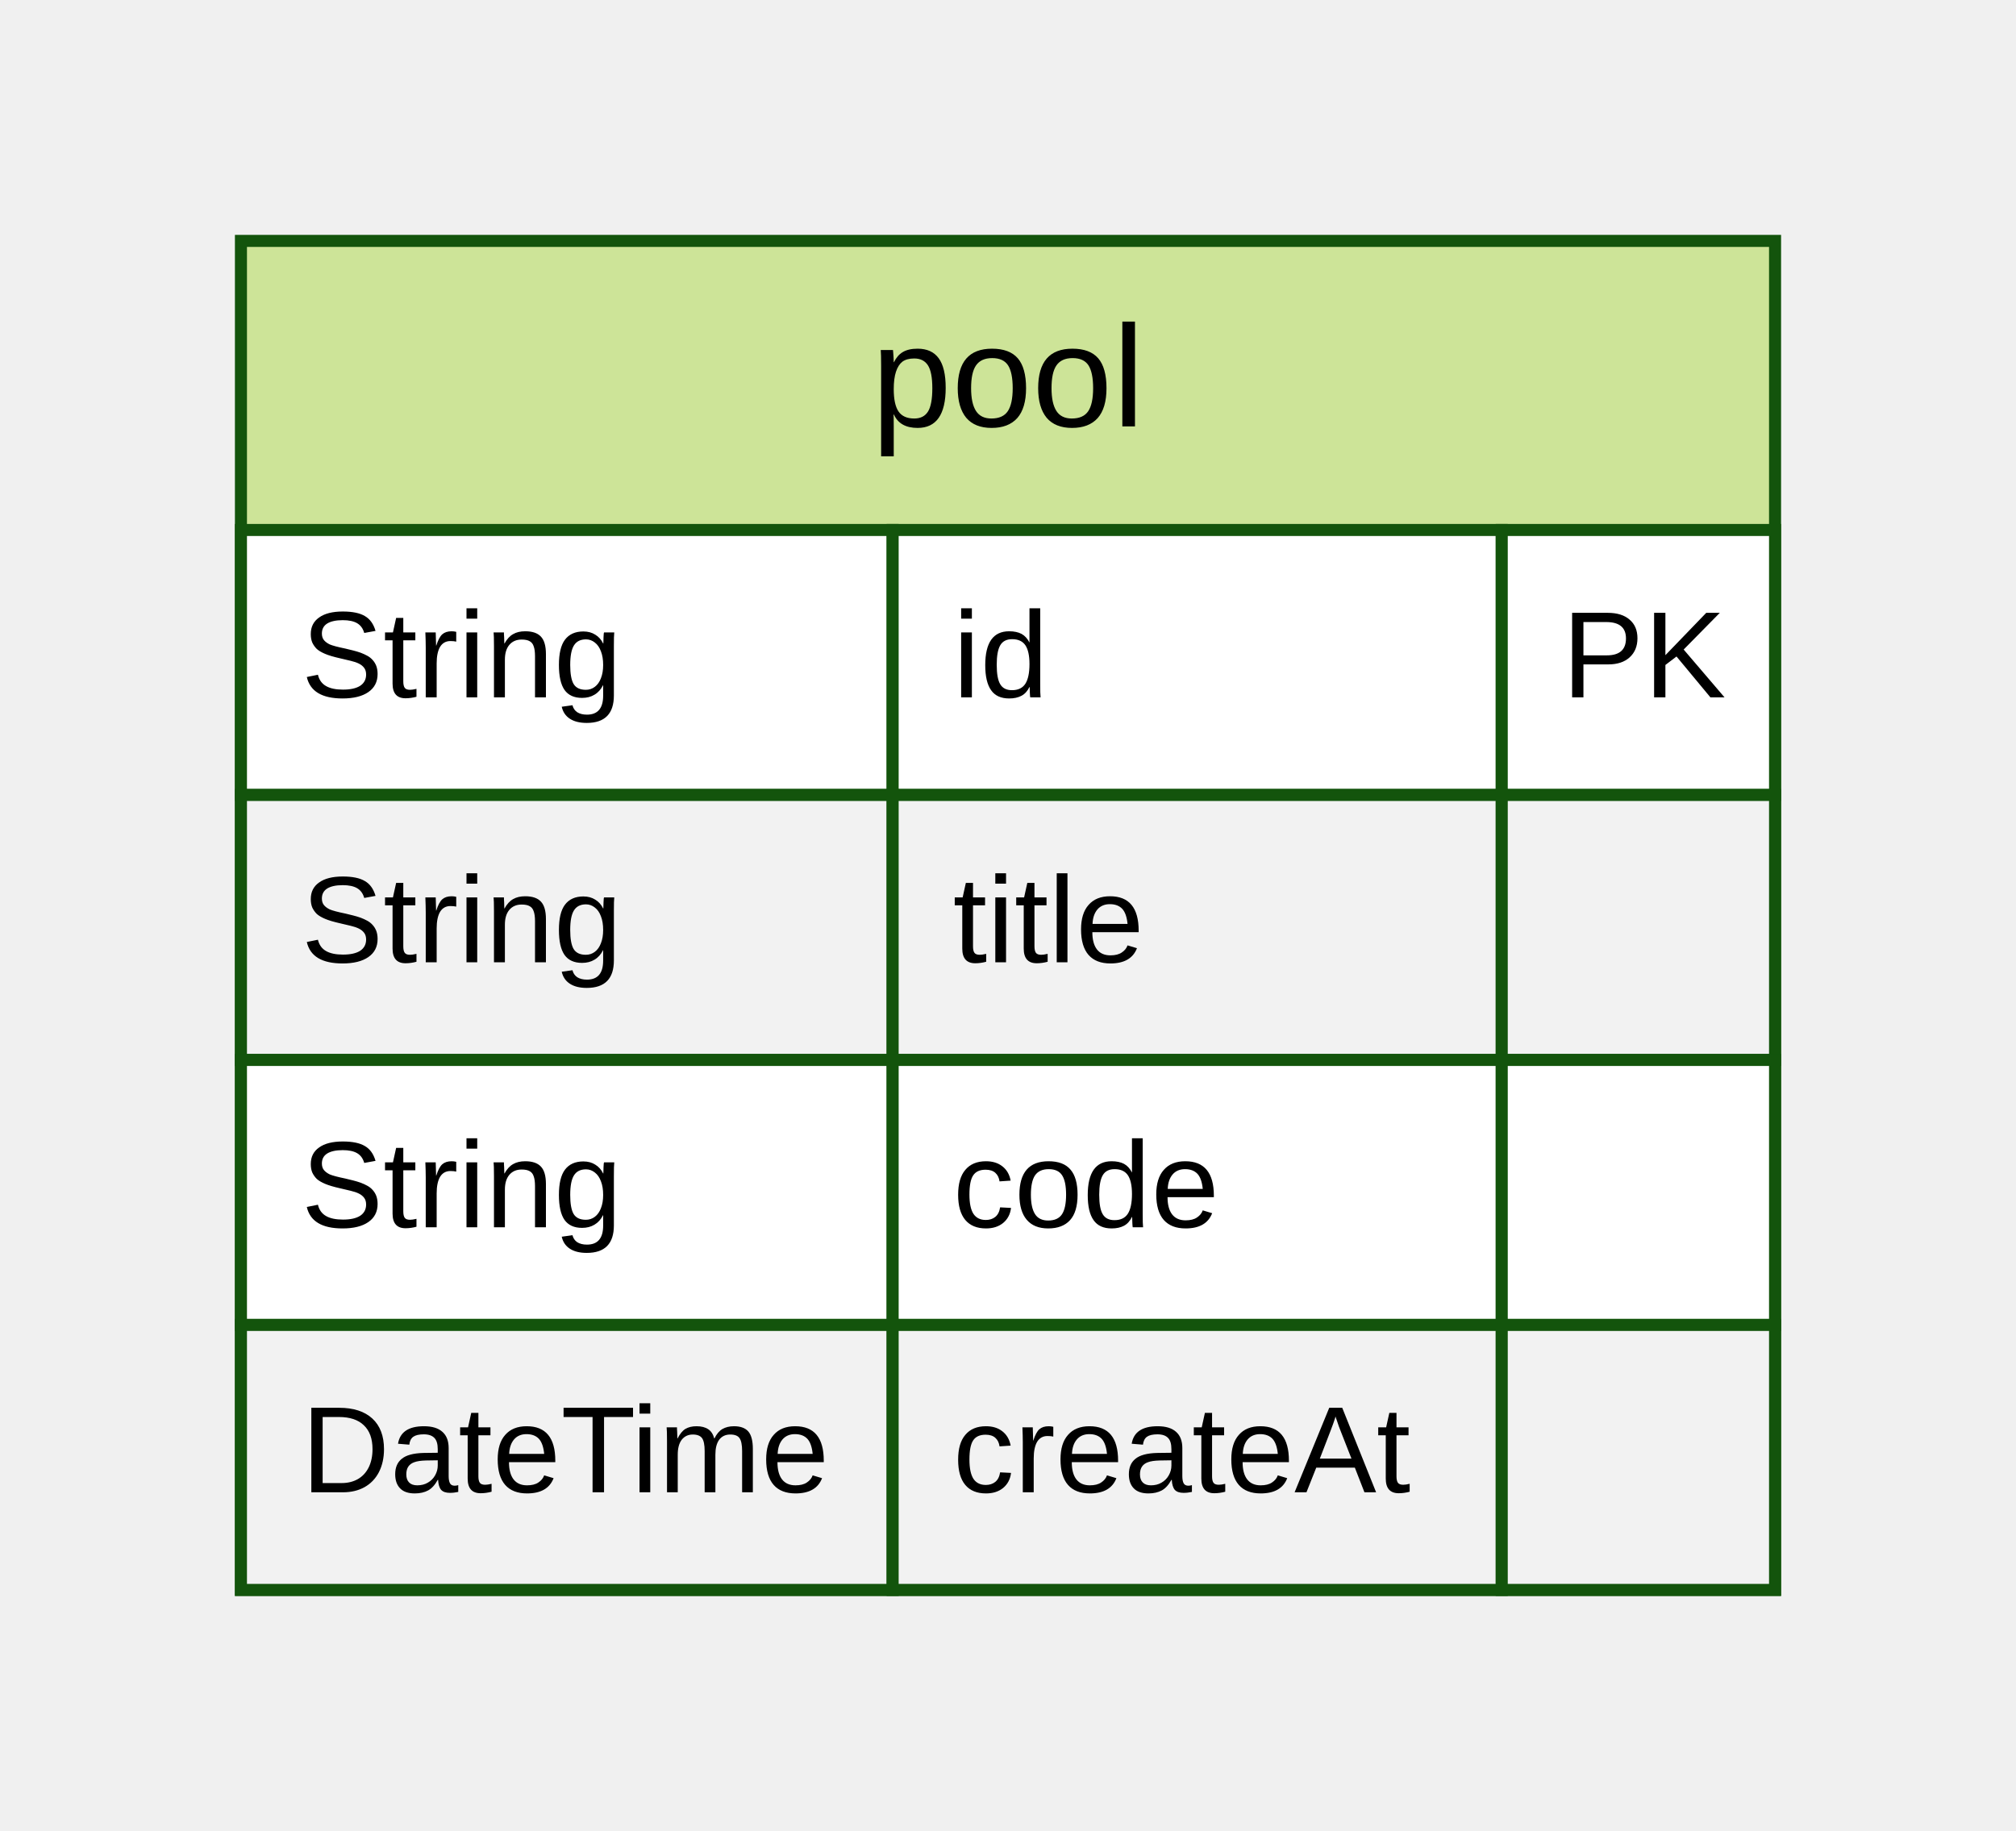
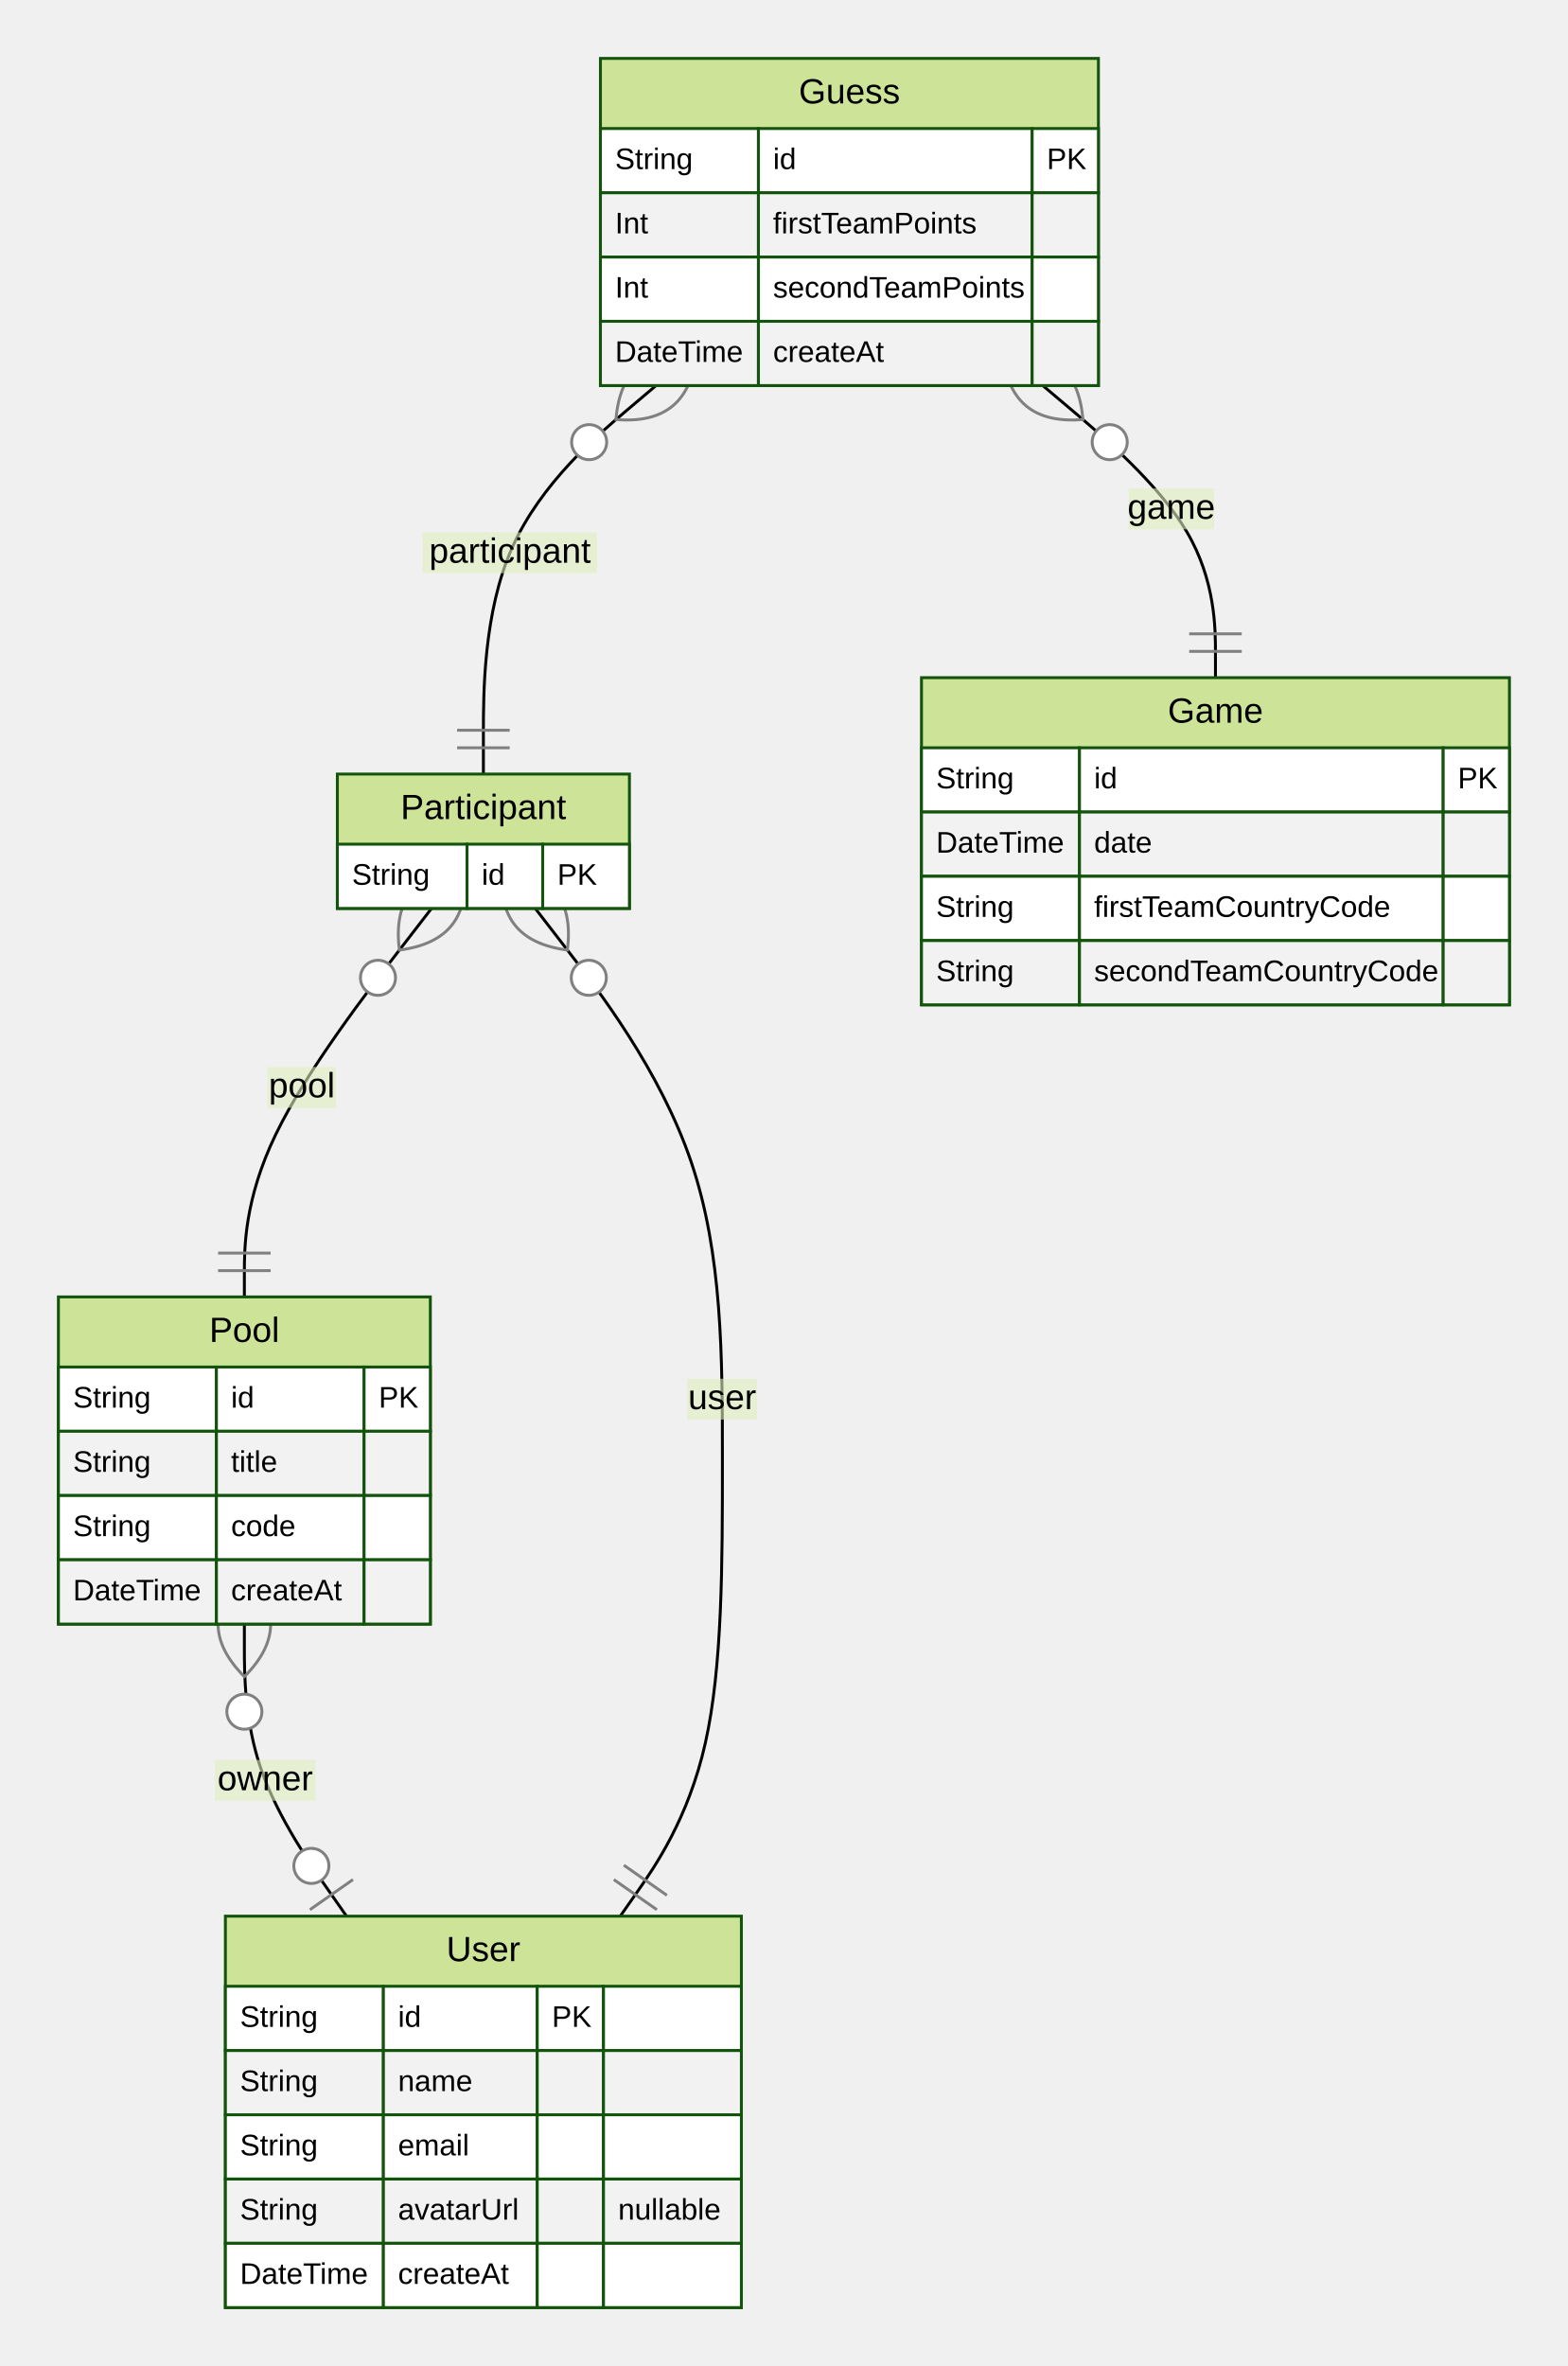
- <svg xmlns="http://www.w3.org/2000/svg" aria-labelledby="chart-title-mermaid-0 chart-desc-mermaid-0" role="img" viewBox="0 0 167.344 152" style="max-width: 167.344px; background-color: white;" width="100%" id="mermaid-0">
+ <svg xmlns="http://www.w3.org/2000/svg" aria-labelledby="chart-title-mermaid-0 chart-desc-mermaid-0" role="img" viewBox="0 0 536.82 810" style="max-width: 536.82px; background-color: white;" width="100%" id="mermaid-0">
  <style>#mermaid-0 {font-family:"trebuchet ms",verdana,arial,sans-serif;font-size:16px;fill:#000000;}#mermaid-0 .error-icon{fill:#552222;}#mermaid-0 .error-text{fill:#552222;stroke:#552222;}#mermaid-0 .edge-thickness-normal{stroke-width:2px;}#mermaid-0 .edge-thickness-thick{stroke-width:3.5px;}#mermaid-0 .edge-pattern-solid{stroke-dasharray:0;}#mermaid-0 .edge-pattern-dashed{stroke-dasharray:3;}#mermaid-0 .edge-pattern-dotted{stroke-dasharray:2;}#mermaid-0 .marker{fill:#000000;stroke:#000000;}#mermaid-0 .marker.cross{stroke:#000000;}#mermaid-0 svg{font-family:"trebuchet ms",verdana,arial,sans-serif;font-size:16px;}#mermaid-0 .entityBox{fill:#cde498;stroke:#13540c;}#mermaid-0 .attributeBoxOdd{fill:#ffffff;stroke:#13540c;}#mermaid-0 .attributeBoxEven{fill:#f2f2f2;stroke:#13540c;}#mermaid-0 .relationshipLabelBox{fill:hsl(78.158, 58.462%, 84.51%);opacity:0.7;background-color:hsl(78.158, 58.462%, 84.51%);}#mermaid-0 .relationshipLabelBox rect{opacity:0.5;}#mermaid-0 .relationshipLine{stroke:#000000;}#mermaid-0 :root{--mermaid-font-family:"trebuchet ms",verdana,arial,sans-serif;}</style>
  <g />
  <defs>
    <marker orient="auto" markerHeight="18" markerWidth="18" refY="9" refX="0" id="ONLY_ONE_START">
      <path d="M9,0 L9,18 M15,0 L15,18" fill="none" stroke="gray" />
    </marker>
  </defs>
  <defs>
    <marker orient="auto" markerHeight="18" markerWidth="18" refY="9" refX="18" id="ONLY_ONE_END">
      <path d="M3,0 L3,18 M9,0 L9,18" fill="none" stroke="gray" />
    </marker>
  </defs>
  <defs>
    <marker orient="auto" markerHeight="18" markerWidth="30" refY="9" refX="0" id="ZERO_OR_ONE_START">
      <circle r="6" cy="9" cx="21" fill="white" stroke="gray" />
      <path d="M9,0 L9,18" fill="none" stroke="gray" />
    </marker>
  </defs>
  <defs>
    <marker orient="auto" markerHeight="18" markerWidth="30" refY="9" refX="30" id="ZERO_OR_ONE_END">
      <circle r="6" cy="9" cx="9" fill="white" stroke="gray" />
      <path d="M21,0 L21,18" fill="none" stroke="gray" />
    </marker>
  </defs>
  <defs>
    <marker orient="auto" markerHeight="36" markerWidth="45" refY="18" refX="18" id="ONE_OR_MORE_START">
      <path d="M0,18 Q 18,0 36,18 Q 18,36 0,18 M42,9 L42,27" fill="none" stroke="gray" />
    </marker>
  </defs>
  <defs>
    <marker orient="auto" markerHeight="36" markerWidth="45" refY="18" refX="27" id="ONE_OR_MORE_END">
      <path d="M3,9 L3,27 M9,18 Q27,0 45,18 Q27,36 9,18" fill="none" stroke="gray" />
    </marker>
  </defs>
  <defs>
    <marker orient="auto" markerHeight="36" markerWidth="57" refY="18" refX="18" id="ZERO_OR_MORE_START">
      <circle r="6" cy="18" cx="48" fill="white" stroke="gray" />
      <path d="M0,18 Q18,0 36,18 Q18,36 0,18" fill="none" stroke="gray" />
    </marker>
  </defs>
  <defs>
    <marker orient="auto" markerHeight="36" markerWidth="57" refY="18" refX="39" id="ZERO_OR_MORE_END">
      <circle r="6" cy="18" cx="9" fill="white" stroke="gray" />
      <path d="M21,18 Q39,0 57,18 Q39,36 21,18" fill="none" stroke="gray" />
    </marker>
  </defs>
-   <g transform="translate(20,20 )" id="pool">
+   <path marker-start="url(#ZERO_OR_MORE_START)" marker-end="url(#ZERO_OR_ONE_END)" fill="none" stroke="gray" d="M83.672,556L83.672,564.333C83.672,572.667,83.672,589.333,89.501,606C95.329,622.667,106.987,639.333,112.816,647.667L118.644,656" class="er relationshipLine" />
+   <path marker-start="url(#ZERO_OR_MORE_START)" marker-end="url(#ONLY_ONE_END)" fill="none" stroke="gray" d="M183.265,311L193.944,324.833C204.624,338.667,225.984,366.333,236.664,397.833C247.344,429.333,247.344,464.667,247.344,500C247.344,535.333,247.344,570.667,241.515,596.667C235.686,622.667,224.029,639.333,218.2,647.667L212.371,656" class="er relationshipLine" />
+   <path marker-start="url(#ZERO_OR_MORE_START)" marker-end="url(#ONLY_ONE_END)" fill="none" stroke="gray" d="M147.751,311L137.071,324.833C126.391,338.667,105.032,366.333,94.352,388.5C83.672,410.667,83.672,427.333,83.672,435.667L83.672,444" class="er relationshipLine" />
+   <path marker-start="url(#ZERO_OR_MORE_START)" marker-end="url(#ONLY_ONE_END)" fill="none" stroke="gray" d="M224.625,132L214.772,140.333C204.919,148.667,185.213,165.333,175.361,187.5C165.508,209.667,165.508,237.333,165.508,251.167L165.508,265" class="er relationshipLine" />
+   <path marker-start="url(#ZERO_OR_MORE_START)" marker-end="url(#ONLY_ONE_END)" fill="none" stroke="gray" d="M357.047,132L366.9,140.333C376.753,148.667,396.458,165.333,406.311,182C416.164,198.667,416.164,215.333,416.164,223.667L416.164,232" class="er relationshipLine" />
+   <g transform="translate(20,444 )" id="Pool">
    <rect height="112" width="127.344" y="0" x="0" stroke="gray" fill-opacity="100%" fill="honeydew" class="er entityBox" />
-     <text transform="translate(63.67186,12)" style="font-family: &quot;trebuchet ms&quot;, verdana, arial, sans-serif;; font-size: 12px" text-anchor="middle" dominant-baseline="middle" y="0" x="0" id="entity-pool" class="er entityLabel">pool</text>
-     <rect height="22" width="54.096" y="24" x="0" stroke="gray" fill-opacity="100%" fill="honeydew" class="er attributeBoxOdd" />
-     <text transform="translate(5,35)" style="font-family: &quot;trebuchet ms&quot;, verdana, arial, sans-serif;; font-size: 10.2px" text-anchor="left" dominant-baseline="middle" y="0" x="0" id="entity-pool-attr-1-type" class="er entityLabel">String</text>
+     <text transform="translate(63.67186,12)" style="font-family: &quot;trebuchet ms&quot;, verdana, arial, sans-serif;; font-size: 12px" text-anchor="middle" dominant-baseline="middle" y="0" x="0" id="entity-Pool" class="er entityLabel">Pool</text>
+     <rect height="22" width="54.096" y="24" x="0" stroke="gray" fill-opacity="100%" fill="honeydew" class="er attributeBoxOdd" />
+     <text transform="translate(5,35)" style="font-family: &quot;trebuchet ms&quot;, verdana, arial, sans-serif;; font-size: 10.2px" text-anchor="left" dominant-baseline="middle" y="0" x="0" id="entity-Pool-attr-1-type" class="er entityLabel">String</text>
    <rect height="22" width="50.56" y="24" x="54.096" stroke="gray" fill-opacity="100%" fill="honeydew" class="er attributeBoxOdd" />
-     <text transform="translate(59.09555,35)" style="font-family: &quot;trebuchet ms&quot;, verdana, arial, sans-serif;; font-size: 10.2px" text-anchor="left" dominant-baseline="middle" y="0" x="0" id="entity-pool-attr-1-name" class="er entityLabel">id</text>
+     <text transform="translate(59.09555,35)" style="font-family: &quot;trebuchet ms&quot;, verdana, arial, sans-serif;; font-size: 10.2px" text-anchor="left" dominant-baseline="middle" y="0" x="0" id="entity-Pool-attr-1-name" class="er entityLabel">id</text>
    <rect height="22" width="22.688" y="24" x="104.656" stroke="gray" fill-opacity="100%" fill="honeydew" class="er attributeBoxOdd" />
-     <text transform="translate(109.656,35)" style="font-family: &quot;trebuchet ms&quot;, verdana, arial, sans-serif;; font-size: 10.2px" text-anchor="left" dominant-baseline="middle" y="0" x="0" id="entity-pool-attr-1-key" class="er entityLabel">PK</text>
-     <rect height="22" width="54.096" y="46" x="0" stroke="gray" fill-opacity="100%" fill="honeydew" class="er attributeBoxEven" />
-     <text transform="translate(5,57)" style="font-family: &quot;trebuchet ms&quot;, verdana, arial, sans-serif;; font-size: 10.2px" text-anchor="left" dominant-baseline="middle" y="0" x="0" id="entity-pool-attr-2-type" class="er entityLabel">String</text>
+     <text transform="translate(109.656,35)" style="font-family: &quot;trebuchet ms&quot;, verdana, arial, sans-serif;; font-size: 10.2px" text-anchor="left" dominant-baseline="middle" y="0" x="0" id="entity-Pool-attr-1-key" class="er entityLabel">PK</text>
+     <rect height="22" width="54.096" y="46" x="0" stroke="gray" fill-opacity="100%" fill="honeydew" class="er attributeBoxEven" />
+     <text transform="translate(5,57)" style="font-family: &quot;trebuchet ms&quot;, verdana, arial, sans-serif;; font-size: 10.2px" text-anchor="left" dominant-baseline="middle" y="0" x="0" id="entity-Pool-attr-2-type" class="er entityLabel">String</text>
    <rect height="22" width="50.56" y="46" x="54.096" stroke="gray" fill-opacity="100%" fill="honeydew" class="er attributeBoxEven" />
-     <text transform="translate(59.09555,57)" style="font-family: &quot;trebuchet ms&quot;, verdana, arial, sans-serif;; font-size: 10.2px" text-anchor="left" dominant-baseline="middle" y="0" x="0" id="entity-pool-attr-2-name" class="er entityLabel">title</text>
+     <text transform="translate(59.09555,57)" style="font-family: &quot;trebuchet ms&quot;, verdana, arial, sans-serif;; font-size: 10.2px" text-anchor="left" dominant-baseline="middle" y="0" x="0" id="entity-Pool-attr-2-name" class="er entityLabel">title</text>
    <rect height="22" width="22.688" y="46" x="104.656" stroke="gray" fill-opacity="100%" fill="honeydew" class="er attributeBoxEven" />
-     <text transform="translate(109.656,57)" style="font-family: &quot;trebuchet ms&quot;, verdana, arial, sans-serif;; font-size: 10.2px" text-anchor="left" dominant-baseline="middle" y="0" x="0" id="entity-pool-attr-2-key" class="er entityLabel" />
-     <rect height="22" width="54.096" y="68" x="0" stroke="gray" fill-opacity="100%" fill="honeydew" class="er attributeBoxOdd" />
-     <text transform="translate(5,79)" style="font-family: &quot;trebuchet ms&quot;, verdana, arial, sans-serif;; font-size: 10.2px" text-anchor="left" dominant-baseline="middle" y="0" x="0" id="entity-pool-attr-3-type" class="er entityLabel">String</text>
+     <text transform="translate(109.656,57)" style="font-family: &quot;trebuchet ms&quot;, verdana, arial, sans-serif;; font-size: 10.2px" text-anchor="left" dominant-baseline="middle" y="0" x="0" id="entity-Pool-attr-2-key" class="er entityLabel" />
+     <rect height="22" width="54.096" y="68" x="0" stroke="gray" fill-opacity="100%" fill="honeydew" class="er attributeBoxOdd" />
+     <text transform="translate(5,79)" style="font-family: &quot;trebuchet ms&quot;, verdana, arial, sans-serif;; font-size: 10.2px" text-anchor="left" dominant-baseline="middle" y="0" x="0" id="entity-Pool-attr-3-type" class="er entityLabel">String</text>
    <rect height="22" width="50.56" y="68" x="54.096" stroke="gray" fill-opacity="100%" fill="honeydew" class="er attributeBoxOdd" />
-     <text transform="translate(59.09555,79)" style="font-family: &quot;trebuchet ms&quot;, verdana, arial, sans-serif;; font-size: 10.2px" text-anchor="left" dominant-baseline="middle" y="0" x="0" id="entity-pool-attr-3-name" class="er entityLabel">code</text>
+     <text transform="translate(59.09555,79)" style="font-family: &quot;trebuchet ms&quot;, verdana, arial, sans-serif;; font-size: 10.2px" text-anchor="left" dominant-baseline="middle" y="0" x="0" id="entity-Pool-attr-3-name" class="er entityLabel">code</text>
    <rect height="22" width="22.688" y="68" x="104.656" stroke="gray" fill-opacity="100%" fill="honeydew" class="er attributeBoxOdd" />
-     <text transform="translate(109.656,79)" style="font-family: &quot;trebuchet ms&quot;, verdana, arial, sans-serif;; font-size: 10.2px" text-anchor="left" dominant-baseline="middle" y="0" x="0" id="entity-pool-attr-3-key" class="er entityLabel" />
-     <rect height="22" width="54.096" y="90" x="0" stroke="gray" fill-opacity="100%" fill="honeydew" class="er attributeBoxEven" />
-     <text transform="translate(5,101)" style="font-family: &quot;trebuchet ms&quot;, verdana, arial, sans-serif;; font-size: 10.2px" text-anchor="left" dominant-baseline="middle" y="0" x="0" id="entity-pool-attr-4-type" class="er entityLabel">DateTime</text>
+     <text transform="translate(109.656,79)" style="font-family: &quot;trebuchet ms&quot;, verdana, arial, sans-serif;; font-size: 10.2px" text-anchor="left" dominant-baseline="middle" y="0" x="0" id="entity-Pool-attr-3-key" class="er entityLabel" />
+     <rect height="22" width="54.096" y="90" x="0" stroke="gray" fill-opacity="100%" fill="honeydew" class="er attributeBoxEven" />
+     <text transform="translate(5,101)" style="font-family: &quot;trebuchet ms&quot;, verdana, arial, sans-serif;; font-size: 10.2px" text-anchor="left" dominant-baseline="middle" y="0" x="0" id="entity-Pool-attr-4-type" class="er entityLabel">DateTime</text>
    <rect height="22" width="50.56" y="90" x="54.096" stroke="gray" fill-opacity="100%" fill="honeydew" class="er attributeBoxEven" />
-     <text transform="translate(59.09555,101)" style="font-family: &quot;trebuchet ms&quot;, verdana, arial, sans-serif;; font-size: 10.2px" text-anchor="left" dominant-baseline="middle" y="0" x="0" id="entity-pool-attr-4-name" class="er entityLabel">createAt</text>
+     <text transform="translate(59.09555,101)" style="font-family: &quot;trebuchet ms&quot;, verdana, arial, sans-serif;; font-size: 10.2px" text-anchor="left" dominant-baseline="middle" y="0" x="0" id="entity-Pool-attr-4-name" class="er entityLabel">createAt</text>
    <rect height="22" width="22.688" y="90" x="104.656" stroke="gray" fill-opacity="100%" fill="honeydew" class="er attributeBoxEven" />
-     <text transform="translate(109.656,101)" style="font-family: &quot;trebuchet ms&quot;, verdana, arial, sans-serif;; font-size: 10.2px" text-anchor="left" dominant-baseline="middle" y="0" x="0" id="entity-pool-attr-4-key" class="er entityLabel" />
-   </g>
+     <text transform="translate(109.656,101)" style="font-family: &quot;trebuchet ms&quot;, verdana, arial, sans-serif;; font-size: 10.2px" text-anchor="left" dominant-baseline="middle" y="0" x="0" id="entity-Pool-attr-4-key" class="er entityLabel" />
+   </g>
+   <g transform="translate(115.5078,265 )" id="Participant">
+     <rect height="46" width="100" y="0" x="0" stroke="gray" fill-opacity="100%" fill="honeydew" class="er entityBox" />
+     <text transform="translate(50,12)" style="font-family: &quot;trebuchet ms&quot;, verdana, arial, sans-serif;; font-size: 12px" text-anchor="middle" dominant-baseline="middle" y="0" x="0" id="entity-Participant" class="er entityLabel">Participant</text>
+     <rect height="22" width="44.399" y="24" x="0" stroke="gray" fill-opacity="100%" fill="honeydew" class="er attributeBoxOdd" />
+     <text transform="translate(5,35)" style="font-family: &quot;trebuchet ms&quot;, verdana, arial, sans-serif;; font-size: 10.2px" text-anchor="left" dominant-baseline="middle" y="0" x="0" id="entity-Participant-attr-1-type" class="er entityLabel">String</text>
+     <rect height="22" width="25.911" y="24" x="44.399" stroke="gray" fill-opacity="100%" fill="honeydew" class="er attributeBoxOdd" />
+     <text transform="translate(49.39862,35)" style="font-family: &quot;trebuchet ms&quot;, verdana, arial, sans-serif;; font-size: 10.2px" text-anchor="left" dominant-baseline="middle" y="0" x="0" id="entity-Participant-attr-1-name" class="er entityLabel">id</text>
+     <rect height="22" width="29.69" y="24" x="70.31" stroke="gray" fill-opacity="100%" fill="honeydew" class="er attributeBoxOdd" />
+     <text transform="translate(75.30976,35)" style="font-family: &quot;trebuchet ms&quot;, verdana, arial, sans-serif;; font-size: 10.2px" text-anchor="left" dominant-baseline="middle" y="0" x="0" id="entity-Participant-attr-1-key" class="er entityLabel">PK</text>
+   </g>
+   <g transform="translate(77.17397,656 )" id="User">
+     <rect height="134" width="176.668" y="0" x="0" stroke="gray" fill-opacity="100%" fill="honeydew" class="er entityBox" />
+     <text transform="translate(88.33382,12)" style="font-family: &quot;trebuchet ms&quot;, verdana, arial, sans-serif;; font-size: 12px" text-anchor="middle" dominant-baseline="middle" y="0" x="0" id="entity-User" class="er entityLabel">User</text>
+     <rect height="22" width="54.096" y="24" x="0" stroke="gray" fill-opacity="100%" fill="honeydew" class="er attributeBoxOdd" />
+     <text transform="translate(5,35)" style="font-family: &quot;trebuchet ms&quot;, verdana, arial, sans-serif;; font-size: 10.2px" text-anchor="left" dominant-baseline="middle" y="0" x="0" id="entity-User-attr-1-type" class="er entityLabel">String</text>
+     <rect height="22" width="52.672" y="24" x="54.096" stroke="gray" fill-opacity="100%" fill="honeydew" class="er attributeBoxOdd" />
+     <text transform="translate(59.09555,35)" style="font-family: &quot;trebuchet ms&quot;, verdana, arial, sans-serif;; font-size: 10.2px" text-anchor="left" dominant-baseline="middle" y="0" x="0" id="entity-User-attr-1-name" class="er entityLabel">id</text>
+     <rect height="22" width="22.688" y="24" x="106.767" stroke="gray" fill-opacity="100%" fill="honeydew" class="er attributeBoxOdd" />
+     <text transform="translate(111.7674,35)" style="font-family: &quot;trebuchet ms&quot;, verdana, arial, sans-serif;; font-size: 10.2px" text-anchor="left" dominant-baseline="middle" y="0" x="0" id="entity-User-attr-1-key" class="er entityLabel">PK</text>
+     <rect height="22" width="47.213" y="24" x="129.455" stroke="gray" fill-opacity="100%" fill="honeydew" class="er attributeBoxOdd" />
+     <text transform="translate(134.4551,35)" style="font-family: &quot;trebuchet ms&quot;, verdana, arial, sans-serif;; font-size: 10.2px" text-anchor="left" dominant-baseline="middle" y="0" x="0" id="entity-User-attr-1-comment" class="er entityLabel" />
+     <rect height="22" width="54.096" y="46" x="0" stroke="gray" fill-opacity="100%" fill="honeydew" class="er attributeBoxEven" />
+     <text transform="translate(5,57)" style="font-family: &quot;trebuchet ms&quot;, verdana, arial, sans-serif;; font-size: 10.2px" text-anchor="left" dominant-baseline="middle" y="0" x="0" id="entity-User-attr-2-type" class="er entityLabel">String</text>
+     <rect height="22" width="52.672" y="46" x="54.096" stroke="gray" fill-opacity="100%" fill="honeydew" class="er attributeBoxEven" />
+     <text transform="translate(59.09555,57)" style="font-family: &quot;trebuchet ms&quot;, verdana, arial, sans-serif;; font-size: 10.2px" text-anchor="left" dominant-baseline="middle" y="0" x="0" id="entity-User-attr-2-name" class="er entityLabel">name</text>
+     <rect height="22" width="22.688" y="46" x="106.767" stroke="gray" fill-opacity="100%" fill="honeydew" class="er attributeBoxEven" />
+     <text transform="translate(111.7674,57)" style="font-family: &quot;trebuchet ms&quot;, verdana, arial, sans-serif;; font-size: 10.2px" text-anchor="left" dominant-baseline="middle" y="0" x="0" id="entity-User-attr-2-key" class="er entityLabel" />
+     <rect height="22" width="47.213" y="46" x="129.455" stroke="gray" fill-opacity="100%" fill="honeydew" class="er attributeBoxEven" />
+     <text transform="translate(134.4551,57)" style="font-family: &quot;trebuchet ms&quot;, verdana, arial, sans-serif;; font-size: 10.2px" text-anchor="left" dominant-baseline="middle" y="0" x="0" id="entity-User-attr-2-comment" class="er entityLabel" />
+     <rect height="22" width="54.096" y="68" x="0" stroke="gray" fill-opacity="100%" fill="honeydew" class="er attributeBoxOdd" />
+     <text transform="translate(5,79)" style="font-family: &quot;trebuchet ms&quot;, verdana, arial, sans-serif;; font-size: 10.2px" text-anchor="left" dominant-baseline="middle" y="0" x="0" id="entity-User-attr-3-type" class="er entityLabel">String</text>
+     <rect height="22" width="52.672" y="68" x="54.096" stroke="gray" fill-opacity="100%" fill="honeydew" class="er attributeBoxOdd" />
+     <text transform="translate(59.09555,79)" style="font-family: &quot;trebuchet ms&quot;, verdana, arial, sans-serif;; font-size: 10.2px" text-anchor="left" dominant-baseline="middle" y="0" x="0" id="entity-User-attr-3-name" class="er entityLabel">email</text>
+     <rect height="22" width="22.688" y="68" x="106.767" stroke="gray" fill-opacity="100%" fill="honeydew" class="er attributeBoxOdd" />
+     <text transform="translate(111.7674,79)" style="font-family: &quot;trebuchet ms&quot;, verdana, arial, sans-serif;; font-size: 10.2px" text-anchor="left" dominant-baseline="middle" y="0" x="0" id="entity-User-attr-3-key" class="er entityLabel" />
+     <rect height="22" width="47.213" y="68" x="129.455" stroke="gray" fill-opacity="100%" fill="honeydew" class="er attributeBoxOdd" />
+     <text transform="translate(134.4551,79)" style="font-family: &quot;trebuchet ms&quot;, verdana, arial, sans-serif;; font-size: 10.2px" text-anchor="left" dominant-baseline="middle" y="0" x="0" id="entity-User-attr-3-comment" class="er entityLabel" />
+     <rect height="22" width="54.096" y="90" x="0" stroke="gray" fill-opacity="100%" fill="honeydew" class="er attributeBoxEven" />
+     <text transform="translate(5,101)" style="font-family: &quot;trebuchet ms&quot;, verdana, arial, sans-serif;; font-size: 10.2px" text-anchor="left" dominant-baseline="middle" y="0" x="0" id="entity-User-attr-4-type" class="er entityLabel">String</text>
+     <rect height="22" width="52.672" y="90" x="54.096" stroke="gray" fill-opacity="100%" fill="honeydew" class="er attributeBoxEven" />
+     <text transform="translate(59.09555,101)" style="font-family: &quot;trebuchet ms&quot;, verdana, arial, sans-serif;; font-size: 10.2px" text-anchor="left" dominant-baseline="middle" y="0" x="0" id="entity-User-attr-4-name" class="er entityLabel">avatarUrl</text>
+     <rect height="22" width="22.688" y="90" x="106.767" stroke="gray" fill-opacity="100%" fill="honeydew" class="er attributeBoxEven" />
+     <text transform="translate(111.7674,101)" style="font-family: &quot;trebuchet ms&quot;, verdana, arial, sans-serif;; font-size: 10.2px" text-anchor="left" dominant-baseline="middle" y="0" x="0" id="entity-User-attr-4-key" class="er entityLabel" />
+     <rect height="22" width="47.213" y="90" x="129.455" stroke="gray" fill-opacity="100%" fill="honeydew" class="er attributeBoxEven" />
+     <text transform="translate(134.4551,101)" style="font-family: &quot;trebuchet ms&quot;, verdana, arial, sans-serif;; font-size: 10.2px" text-anchor="left" dominant-baseline="middle" y="0" x="0" id="entity-User-attr-4-comment" class="er entityLabel">nullable</text>
+     <rect height="22" width="54.096" y="112" x="0" stroke="gray" fill-opacity="100%" fill="honeydew" class="er attributeBoxOdd" />
+     <text transform="translate(5,123)" style="font-family: &quot;trebuchet ms&quot;, verdana, arial, sans-serif;; font-size: 10.2px" text-anchor="left" dominant-baseline="middle" y="0" x="0" id="entity-User-attr-5-type" class="er entityLabel">DateTime</text>
+     <rect height="22" width="52.672" y="112" x="54.096" stroke="gray" fill-opacity="100%" fill="honeydew" class="er attributeBoxOdd" />
+     <text transform="translate(59.09555,123)" style="font-family: &quot;trebuchet ms&quot;, verdana, arial, sans-serif;; font-size: 10.2px" text-anchor="left" dominant-baseline="middle" y="0" x="0" id="entity-User-attr-5-name" class="er entityLabel">createAt</text>
+     <rect height="22" width="22.688" y="112" x="106.767" stroke="gray" fill-opacity="100%" fill="honeydew" class="er attributeBoxOdd" />
+     <text transform="translate(111.7674,123)" style="font-family: &quot;trebuchet ms&quot;, verdana, arial, sans-serif;; font-size: 10.2px" text-anchor="left" dominant-baseline="middle" y="0" x="0" id="entity-User-attr-5-key" class="er entityLabel" />
+     <rect height="22" width="47.213" y="112" x="129.455" stroke="gray" fill-opacity="100%" fill="honeydew" class="er attributeBoxOdd" />
+     <text transform="translate(134.4551,123)" style="font-family: &quot;trebuchet ms&quot;, verdana, arial, sans-serif;; font-size: 10.2px" text-anchor="left" dominant-baseline="middle" y="0" x="0" id="entity-User-attr-5-comment" class="er entityLabel" />
+   </g>
+   <g transform="translate(315.5078,232 )" id="Game">
+     <rect height="112" width="201.312" y="0" x="0" stroke="gray" fill-opacity="100%" fill="honeydew" class="er entityBox" />
+     <text transform="translate(100.6562,12)" style="font-family: &quot;trebuchet ms&quot;, verdana, arial, sans-serif;; font-size: 12px" text-anchor="middle" dominant-baseline="middle" y="0" x="0" id="entity-Game" class="er entityLabel">Game</text>
+     <rect height="22" width="54.096" y="24" x="0" stroke="gray" fill-opacity="100%" fill="honeydew" class="er attributeBoxOdd" />
+     <text transform="translate(5,35)" style="font-family: &quot;trebuchet ms&quot;, verdana, arial, sans-serif;; font-size: 10.2px" text-anchor="left" dominant-baseline="middle" y="0" x="0" id="entity-Game-attr-1-type" class="er entityLabel">String</text>
+     <rect height="22" width="124.529" y="24" x="54.096" stroke="gray" fill-opacity="100%" fill="honeydew" class="er attributeBoxOdd" />
+     <text transform="translate(59.09555,35)" style="font-family: &quot;trebuchet ms&quot;, verdana, arial, sans-serif;; font-size: 10.2px" text-anchor="left" dominant-baseline="middle" y="0" x="0" id="entity-Game-attr-1-name" class="er entityLabel">id</text>
+     <rect height="22" width="22.688" y="24" x="178.625" stroke="gray" fill-opacity="100%" fill="honeydew" class="er attributeBoxOdd" />
+     <text transform="translate(183.6248,35)" style="font-family: &quot;trebuchet ms&quot;, verdana, arial, sans-serif;; font-size: 10.2px" text-anchor="left" dominant-baseline="middle" y="0" x="0" id="entity-Game-attr-1-key" class="er entityLabel">PK</text>
+     <rect height="22" width="54.096" y="46" x="0" stroke="gray" fill-opacity="100%" fill="honeydew" class="er attributeBoxEven" />
+     <text transform="translate(5,57)" style="font-family: &quot;trebuchet ms&quot;, verdana, arial, sans-serif;; font-size: 10.2px" text-anchor="left" dominant-baseline="middle" y="0" x="0" id="entity-Game-attr-2-type" class="er entityLabel">DateTime</text>
+     <rect height="22" width="124.529" y="46" x="54.096" stroke="gray" fill-opacity="100%" fill="honeydew" class="er attributeBoxEven" />
+     <text transform="translate(59.09555,57)" style="font-family: &quot;trebuchet ms&quot;, verdana, arial, sans-serif;; font-size: 10.2px" text-anchor="left" dominant-baseline="middle" y="0" x="0" id="entity-Game-attr-2-name" class="er entityLabel">date</text>
+     <rect height="22" width="22.688" y="46" x="178.625" stroke="gray" fill-opacity="100%" fill="honeydew" class="er attributeBoxEven" />
+     <text transform="translate(183.6248,57)" style="font-family: &quot;trebuchet ms&quot;, verdana, arial, sans-serif;; font-size: 10.2px" text-anchor="left" dominant-baseline="middle" y="0" x="0" id="entity-Game-attr-2-key" class="er entityLabel" />
+     <rect height="22" width="54.096" y="68" x="0" stroke="gray" fill-opacity="100%" fill="honeydew" class="er attributeBoxOdd" />
+     <text transform="translate(5,79)" style="font-family: &quot;trebuchet ms&quot;, verdana, arial, sans-serif;; font-size: 10.2px" text-anchor="left" dominant-baseline="middle" y="0" x="0" id="entity-Game-attr-3-type" class="er entityLabel">String</text>
+     <rect height="22" width="124.529" y="68" x="54.096" stroke="gray" fill-opacity="100%" fill="honeydew" class="er attributeBoxOdd" />
+     <text transform="translate(59.09555,79)" style="font-family: &quot;trebuchet ms&quot;, verdana, arial, sans-serif;; font-size: 10.2px" text-anchor="left" dominant-baseline="middle" y="0" x="0" id="entity-Game-attr-3-name" class="er entityLabel">firstTeamCountryCode</text>
+     <rect height="22" width="22.688" y="68" x="178.625" stroke="gray" fill-opacity="100%" fill="honeydew" class="er attributeBoxOdd" />
+     <text transform="translate(183.6248,79)" style="font-family: &quot;trebuchet ms&quot;, verdana, arial, sans-serif;; font-size: 10.2px" text-anchor="left" dominant-baseline="middle" y="0" x="0" id="entity-Game-attr-3-key" class="er entityLabel" />
+     <rect height="22" width="54.096" y="90" x="0" stroke="gray" fill-opacity="100%" fill="honeydew" class="er attributeBoxEven" />
+     <text transform="translate(5,101)" style="font-family: &quot;trebuchet ms&quot;, verdana, arial, sans-serif;; font-size: 10.2px" text-anchor="left" dominant-baseline="middle" y="0" x="0" id="entity-Game-attr-4-type" class="er entityLabel">String</text>
+     <rect height="22" width="124.529" y="90" x="54.096" stroke="gray" fill-opacity="100%" fill="honeydew" class="er attributeBoxEven" />
+     <text transform="translate(59.09555,101)" style="font-family: &quot;trebuchet ms&quot;, verdana, arial, sans-serif;; font-size: 10.2px" text-anchor="left" dominant-baseline="middle" y="0" x="0" id="entity-Game-attr-4-name" class="er entityLabel">secondTeamCountryCode</text>
+     <rect height="22" width="22.688" y="90" x="178.625" stroke="gray" fill-opacity="100%" fill="honeydew" class="er attributeBoxEven" />
+     <text transform="translate(183.6248,101)" style="font-family: &quot;trebuchet ms&quot;, verdana, arial, sans-serif;; font-size: 10.2px" text-anchor="left" dominant-baseline="middle" y="0" x="0" id="entity-Game-attr-4-key" class="er entityLabel" />
+   </g>
+   <g transform="translate(205.5837,20 )" id="Guess">
+     <rect height="112" width="170.504" y="0" x="0" stroke="gray" fill-opacity="100%" fill="honeydew" class="er entityBox" />
+     <text transform="translate(85.2522,12)" style="font-family: &quot;trebuchet ms&quot;, verdana, arial, sans-serif;; font-size: 12px" text-anchor="middle" dominant-baseline="middle" y="0" x="0" id="entity-Guess" class="er entityLabel">Guess</text>
+     <rect height="22" width="54.096" y="24" x="0" stroke="gray" fill-opacity="100%" fill="honeydew" class="er attributeBoxOdd" />
+     <text transform="translate(5,35)" style="font-family: &quot;trebuchet ms&quot;, verdana, arial, sans-serif;; font-size: 10.2px" text-anchor="left" dominant-baseline="middle" y="0" x="0" id="entity-Guess-attr-1-type" class="er entityLabel">String</text>
+     <rect height="22" width="93.721" y="24" x="54.096" stroke="gray" fill-opacity="100%" fill="honeydew" class="er attributeBoxOdd" />
+     <text transform="translate(59.09555,35)" style="font-family: &quot;trebuchet ms&quot;, verdana, arial, sans-serif;; font-size: 10.2px" text-anchor="left" dominant-baseline="middle" y="0" x="0" id="entity-Guess-attr-1-name" class="er entityLabel">id</text>
+     <rect height="22" width="22.688" y="24" x="147.817" stroke="gray" fill-opacity="100%" fill="honeydew" class="er attributeBoxOdd" />
+     <text transform="translate(152.8167,35)" style="font-family: &quot;trebuchet ms&quot;, verdana, arial, sans-serif;; font-size: 10.2px" text-anchor="left" dominant-baseline="middle" y="0" x="0" id="entity-Guess-attr-1-key" class="er entityLabel">PK</text>
+     <rect height="22" width="54.096" y="46" x="0" stroke="gray" fill-opacity="100%" fill="honeydew" class="er attributeBoxEven" />
+     <text transform="translate(5,57)" style="font-family: &quot;trebuchet ms&quot;, verdana, arial, sans-serif;; font-size: 10.2px" text-anchor="left" dominant-baseline="middle" y="0" x="0" id="entity-Guess-attr-2-type" class="er entityLabel">Int</text>
+     <rect height="22" width="93.721" y="46" x="54.096" stroke="gray" fill-opacity="100%" fill="honeydew" class="er attributeBoxEven" />
+     <text transform="translate(59.09555,57)" style="font-family: &quot;trebuchet ms&quot;, verdana, arial, sans-serif;; font-size: 10.2px" text-anchor="left" dominant-baseline="middle" y="0" x="0" id="entity-Guess-attr-2-name" class="er entityLabel">firstTeamPoints</text>
+     <rect height="22" width="22.688" y="46" x="147.817" stroke="gray" fill-opacity="100%" fill="honeydew" class="er attributeBoxEven" />
+     <text transform="translate(152.8167,57)" style="font-family: &quot;trebuchet ms&quot;, verdana, arial, sans-serif;; font-size: 10.2px" text-anchor="left" dominant-baseline="middle" y="0" x="0" id="entity-Guess-attr-2-key" class="er entityLabel" />
+     <rect height="22" width="54.096" y="68" x="0" stroke="gray" fill-opacity="100%" fill="honeydew" class="er attributeBoxOdd" />
+     <text transform="translate(5,79)" style="font-family: &quot;trebuchet ms&quot;, verdana, arial, sans-serif;; font-size: 10.2px" text-anchor="left" dominant-baseline="middle" y="0" x="0" id="entity-Guess-attr-3-type" class="er entityLabel">Int</text>
+     <rect height="22" width="93.721" y="68" x="54.096" stroke="gray" fill-opacity="100%" fill="honeydew" class="er attributeBoxOdd" />
+     <text transform="translate(59.09555,79)" style="font-family: &quot;trebuchet ms&quot;, verdana, arial, sans-serif;; font-size: 10.2px" text-anchor="left" dominant-baseline="middle" y="0" x="0" id="entity-Guess-attr-3-name" class="er entityLabel">secondTeamPoints</text>
+     <rect height="22" width="22.688" y="68" x="147.817" stroke="gray" fill-opacity="100%" fill="honeydew" class="er attributeBoxOdd" />
+     <text transform="translate(152.8167,79)" style="font-family: &quot;trebuchet ms&quot;, verdana, arial, sans-serif;; font-size: 10.2px" text-anchor="left" dominant-baseline="middle" y="0" x="0" id="entity-Guess-attr-3-key" class="er entityLabel" />
+     <rect height="22" width="54.096" y="90" x="0" stroke="gray" fill-opacity="100%" fill="honeydew" class="er attributeBoxEven" />
+     <text transform="translate(5,101)" style="font-family: &quot;trebuchet ms&quot;, verdana, arial, sans-serif;; font-size: 10.2px" text-anchor="left" dominant-baseline="middle" y="0" x="0" id="entity-Guess-attr-4-type" class="er entityLabel">DateTime</text>
+     <rect height="22" width="93.721" y="90" x="54.096" stroke="gray" fill-opacity="100%" fill="honeydew" class="er attributeBoxEven" />
+     <text transform="translate(59.09555,101)" style="font-family: &quot;trebuchet ms&quot;, verdana, arial, sans-serif;; font-size: 10.2px" text-anchor="left" dominant-baseline="middle" y="0" x="0" id="entity-Guess-attr-4-name" class="er entityLabel">createAt</text>
+     <rect height="22" width="22.688" y="90" x="147.817" stroke="gray" fill-opacity="100%" fill="honeydew" class="er attributeBoxEven" />
+     <text transform="translate(152.8167,101)" style="font-family: &quot;trebuchet ms&quot;, verdana, arial, sans-serif;; font-size: 10.2px" text-anchor="left" dominant-baseline="middle" y="0" x="0" id="entity-Guess-attr-4-key" class="er entityLabel" />
+   </g>
+   <rect fill-opacity="85%" fill="white" height="14" width="34.471" y="602.488" x="73.567" class="er relationshipLabelBox" />
+   <text style="font-family: &quot;trebuchet ms&quot;, verdana, arial, sans-serif;; font-size: 12px" dominant-baseline="middle" text-anchor="middle" y="609.488" x="90.803" id="rel1" class="er relationshipLabel">owner</text>
+   <rect fill-opacity="85%" fill="white" height="14" width="23.959" y="472.004" x="235.281" class="er relationshipLabelBox" />
+   <text style="font-family: &quot;trebuchet ms&quot;, verdana, arial, sans-serif;; font-size: 12px" dominant-baseline="middle" text-anchor="middle" y="479.004" x="247.26" id="rel2" class="er relationshipLabel">user</text>
+   <rect fill-opacity="85%" fill="white" height="14" width="23.564" y="365.27" x="91.555" class="er relationshipLabelBox" />
+   <text style="font-family: &quot;trebuchet ms&quot;, verdana, arial, sans-serif;; font-size: 12px" dominant-baseline="middle" text-anchor="middle" y="372.27" x="103.338" id="rel3" class="er relationshipLabel">pool</text>
+   <rect fill-opacity="85%" fill="white" height="14" width="59.744" y="182.256" x="144.733" class="er relationshipLabelBox" />
+   <text style="font-family: &quot;trebuchet ms&quot;, verdana, arial, sans-serif;; font-size: 12px" dominant-baseline="middle" text-anchor="middle" y="189.256" x="174.605" id="rel4" class="er relationshipLabel">participant</text>
+   <rect fill-opacity="85%" fill="white" height="14" width="29.289" y="167.222" x="386.403" class="er relationshipLabelBox" />
+   <text style="font-family: &quot;trebuchet ms&quot;, verdana, arial, sans-serif;; font-size: 12px" dominant-baseline="middle" text-anchor="middle" y="174.222" x="401.048" id="rel5" class="er relationshipLabel">game</text>
</svg>
